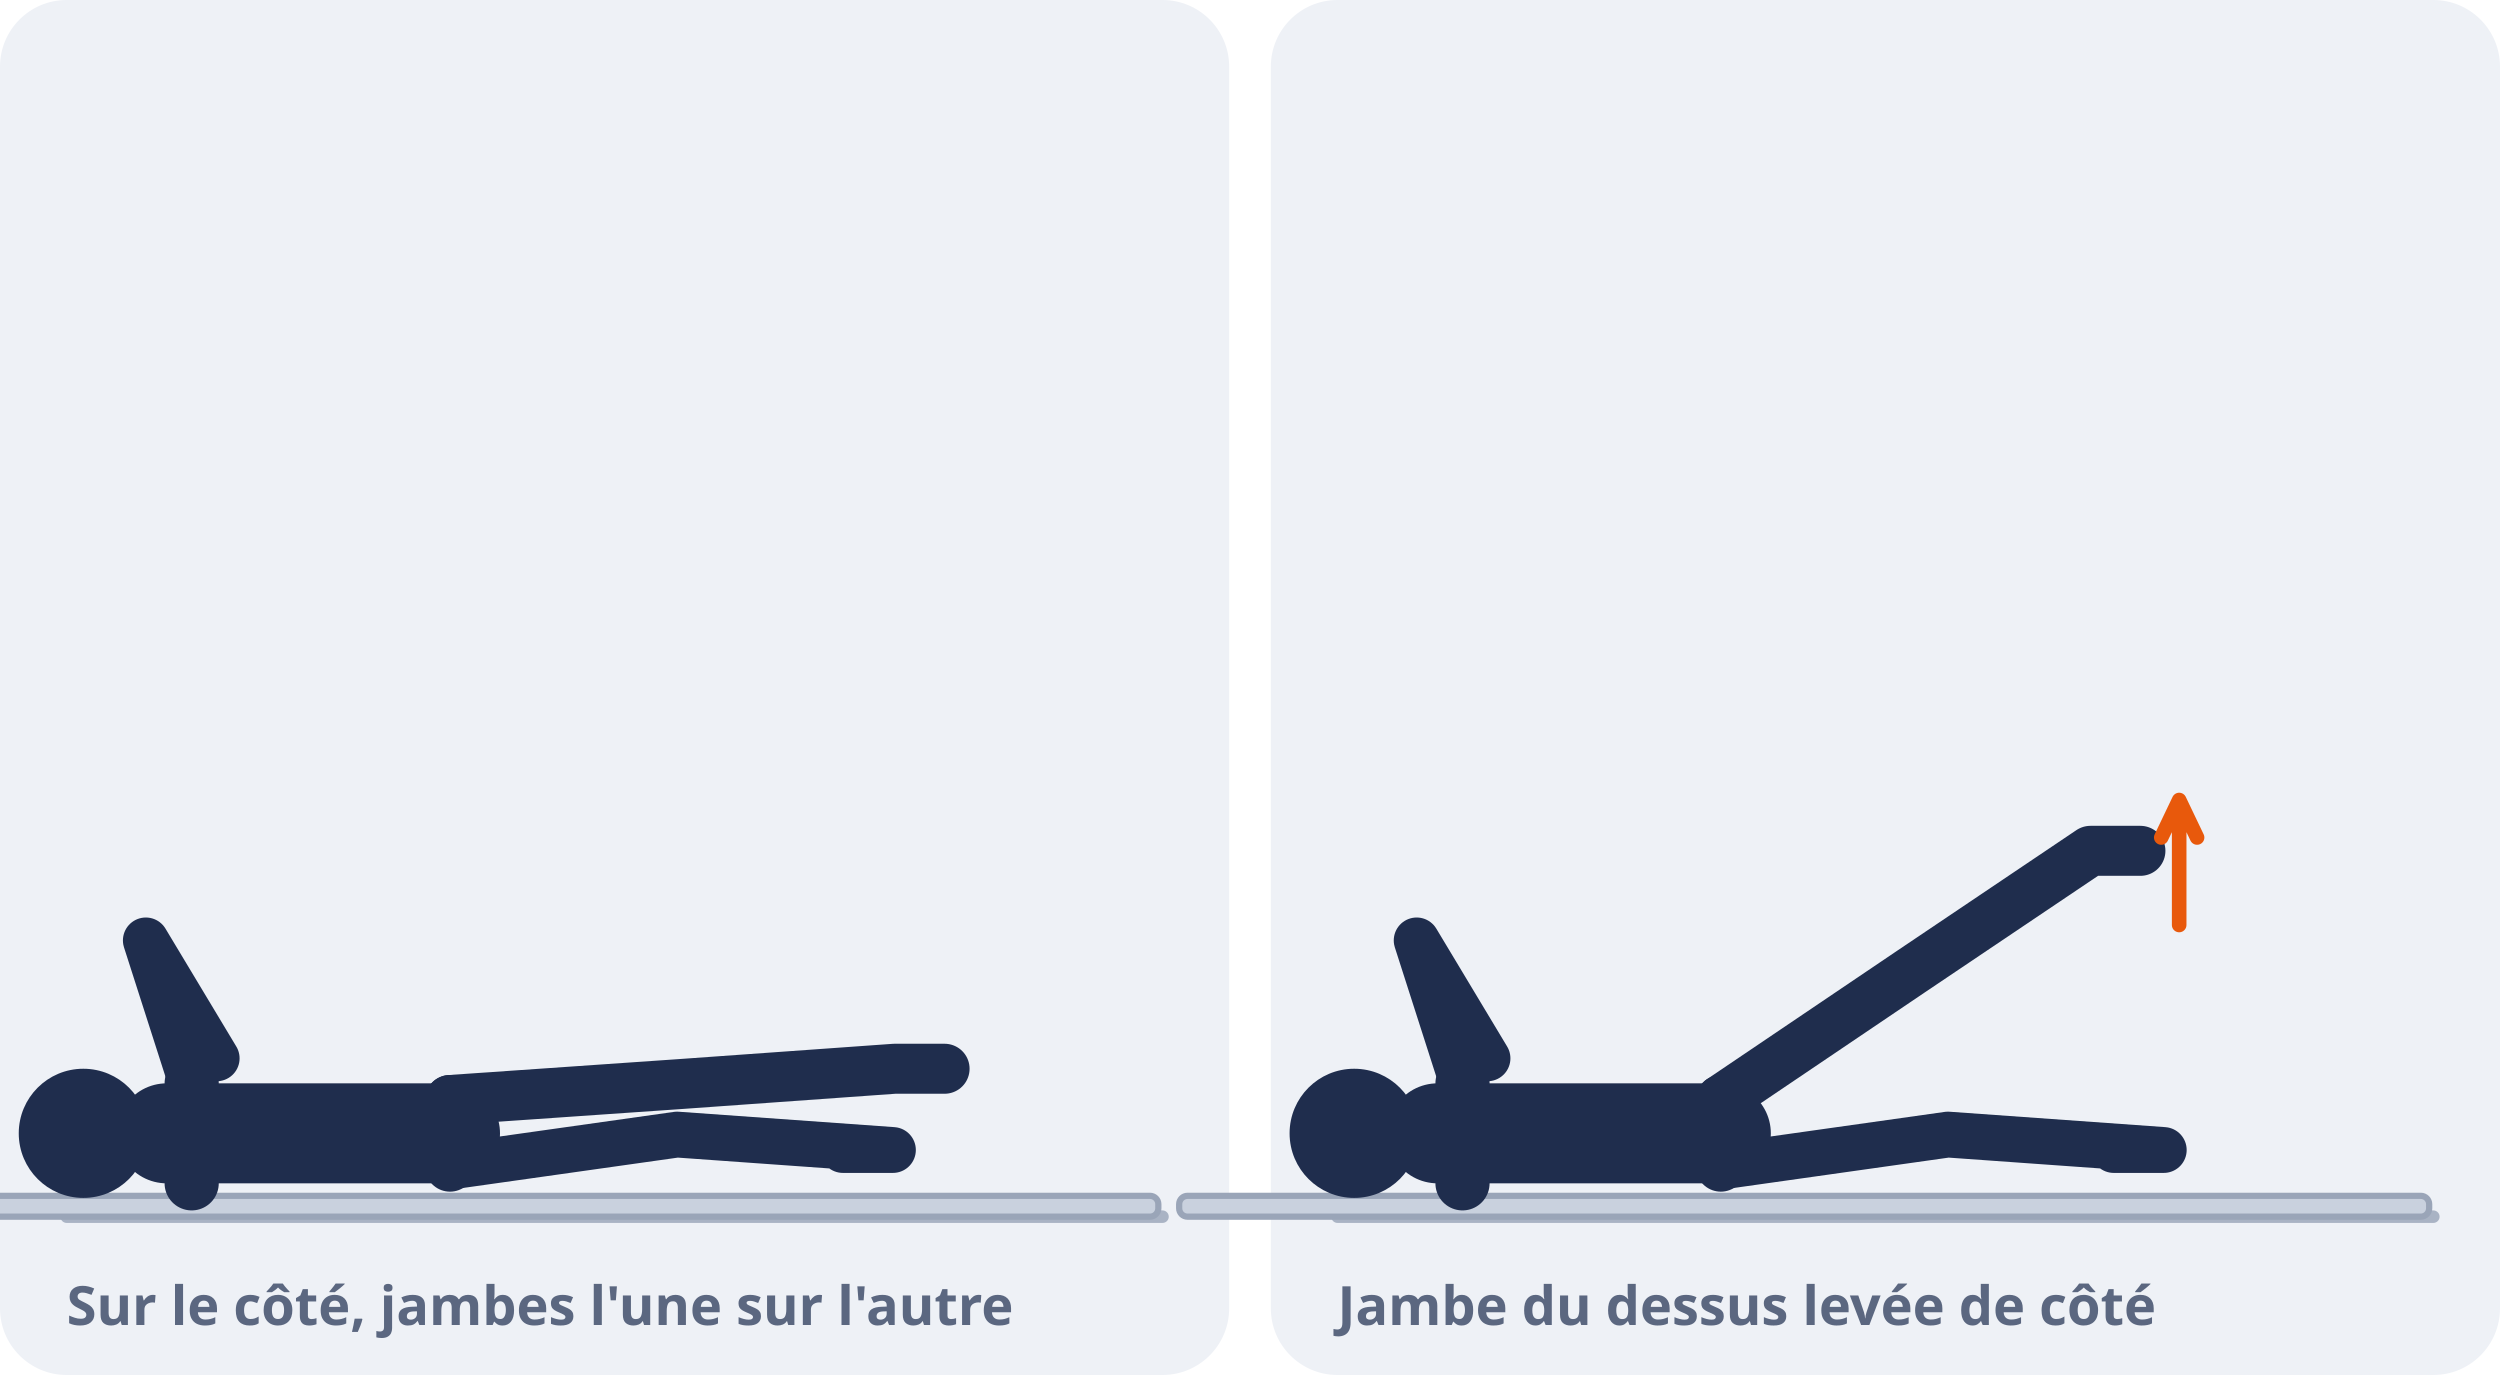
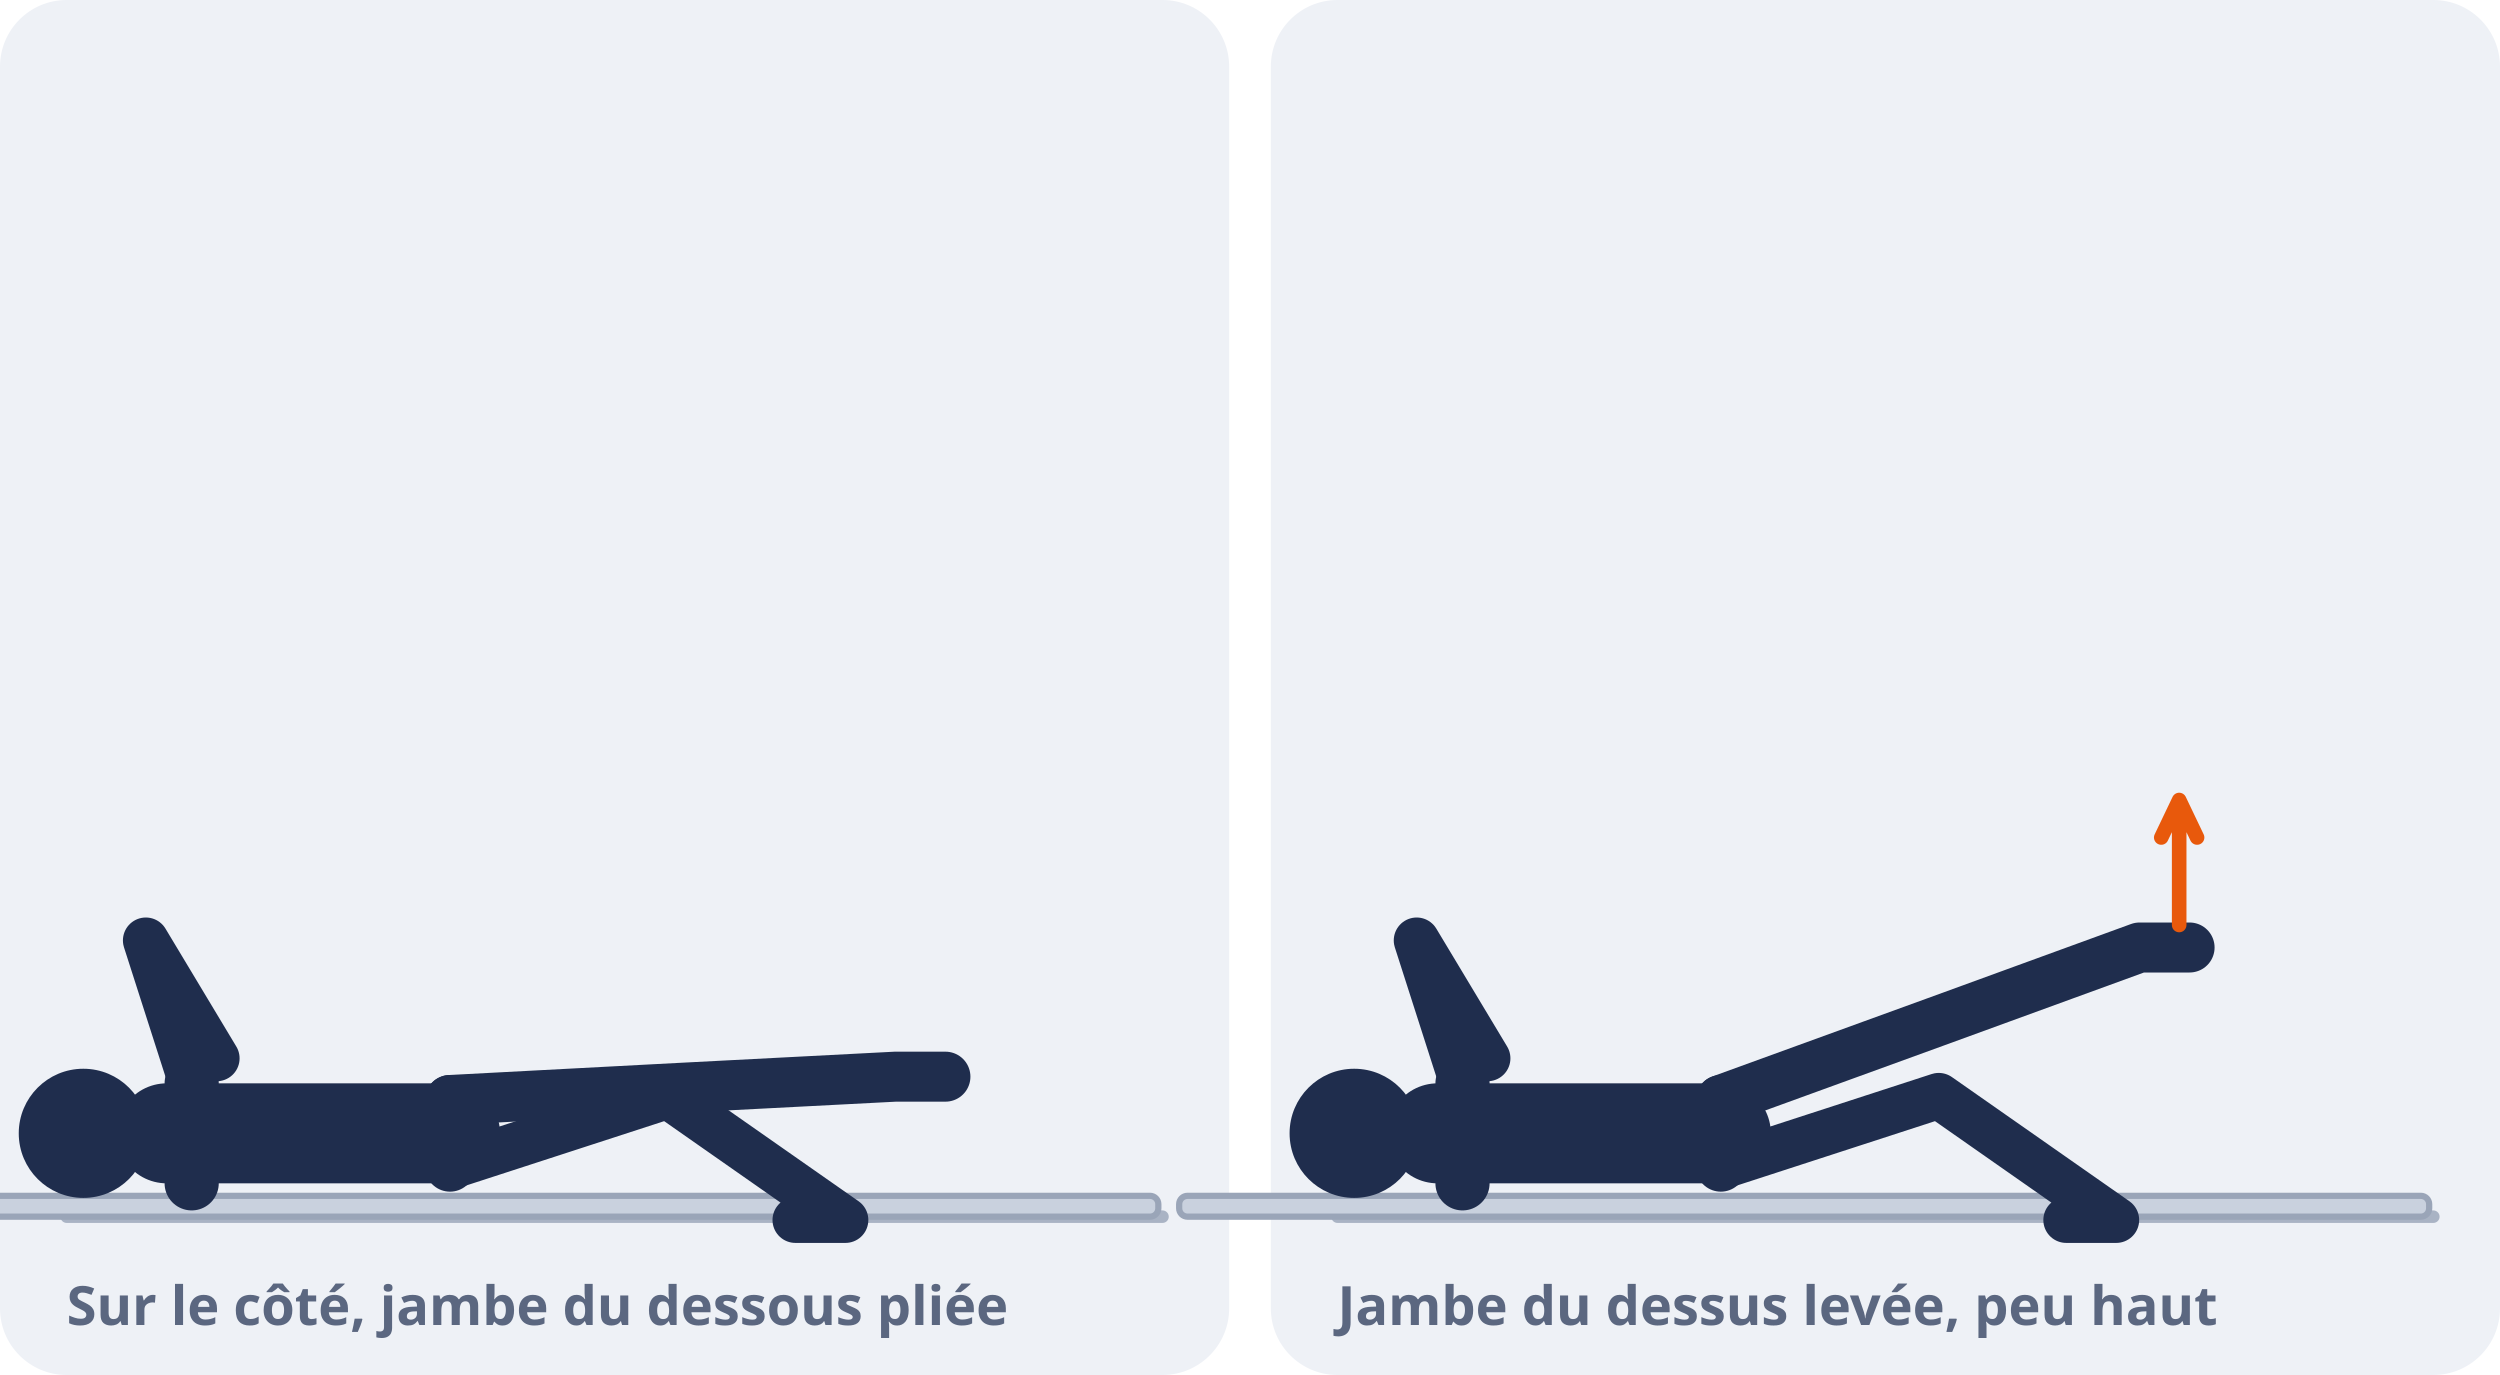
<svg xmlns="http://www.w3.org/2000/svg" viewBox="0 0 600 330" role="img" aria-labelledby="t">
  <style>.bg{fill:#eef1f6}.gr{stroke:#a9b3c4;stroke-width:3;stroke-linecap:round}.bn{stroke:#1f2d4d;fill:none;stroke-linecap:round;stroke-linejoin:round}.bf{stroke:#7f8cab;fill:none;stroke-linecap:round;stroke-linejoin:round}.bh{fill:#1f2d4d}.pr{fill:#c9d1de;stroke:#9aa5b8;stroke-width:1.5}.wb{fill:#dbe1ec}.prl{stroke:#9aa5b8;fill:none;stroke-linecap:round}.ac{stroke:#e8590c;fill:#e8590c;stroke-linecap:round}polyline.ac{fill:none}.arw{stroke:#e8590c;stroke-width:3.5;fill:none;stroke-linecap:round;stroke-linejoin:round}.arc{stroke:#e8590c;stroke-width:3;fill:none;stroke-dasharray:6 5}.tw{stroke:#e0a93c;fill:none;stroke-linecap:round;stroke-linejoin:round}.db{stroke:#4a5568}.dbi{stroke:#8793a8}.bag{fill:#3b7a57;stroke:#285a3f;stroke-width:1.5}.bagp{fill:#2f6849}.lbl{font:600 13px system-ui,sans-serif;fill:#5b6780}@media (prefers-color-scheme:dark){.bg{fill:#1b2233}.gr{stroke:#4a5670}.bn{stroke:#e8edf7}.bf{stroke:#8a97b5}.bh{fill:#e8edf7}.pr{fill:#2d3750;stroke:#4a5670}.wb{fill:#252e44}.prl{stroke:#56637f}.ac{stroke:#ff8a3d;fill:#ff8a3d}.arw,.arc{stroke:#ff8a3d}.tw{stroke:#d9b56a}.db{stroke:#b5bfd3}.dbi{stroke:#7b87a0}.lbl{fill:#9fb0cf}}</style>
  <rect class="bg" x="0" y="0" width="295" height="330" rx="16" />
  <line class="gr" x1="16" y1="292" x2="279" y2="292" />
  <rect class="pr" x="-22" y="287" width="300" height="5" rx="2" />
  <polyline class="bn" stroke-width="12" points="108,280 108,264" />
  <polyline class="bn" stroke-width="13" points="46,284 46,260" />
-   <polyline class="bn" stroke-width="11" points="108,280 162.5,272.3 214.3,276 202.3,276" />
+   <polyline class="bn" stroke-width="11" points="108,280 160.3,263 202.9,292.8 190.9,292.8" />
  <polyline class="bn" stroke-width="24" points="108,272 40,272" />
-   <polyline class="bn" stroke-width="12" points="108,264 162.9,260.2 214.7,256.5 226.7,256.5" />
+   <polyline class="bn" stroke-width="12" points="108,264 162.9,261.1 214.9,258.4 226.9,258.4" />
  <polyline class="bn" stroke-width="11" points="46,260 35,225.7 52,254" />
  <circle class="bn bh" cx="20" cy="272" r="15" />
-   <text class="lbl" x="16" y="318">Sur le côté, jambes l'une sur l'autre</text>
+   <text class="lbl" x="16" y="318">Sur le côté, jambe du dessous pliée</text>
  <rect class="bg" x="305" y="0" width="295" height="330" rx="16" />
  <line class="gr" x1="321" y1="292" x2="584" y2="292" />
  <rect class="pr" x="283" y="287" width="300" height="5" rx="2" />
  <polyline class="bn" stroke-width="12" points="413,280 413,264" />
  <polyline class="bn" stroke-width="13" points="351,284 351,260" />
-   <polyline class="bn" stroke-width="11" points="413,280 467.5,272.3 519.3,276 507.3,276" />
+   <polyline class="bn" stroke-width="11" points="413,280 465.3,263 507.9,292.8 495.9,292.8" />
  <polyline class="bn" stroke-width="24" points="413,272 345,272" />
-   <polyline class="bn" stroke-width="12" points="413,264 458.6,233.2 501.7,204.2 513.7,204.2" />
+   <polyline class="bn" stroke-width="12" points="413,264 464.7,245.2 513.5,227.4 525.5,227.4" />
  <polyline class="bn" stroke-width="11" points="351,260 340,225.7 357,254" />
  <circle class="bn bh" cx="325" cy="272" r="15" />
  <path class="arw" d="M523,222 L523,192 M527.3,201 L523,192 L518.7,201" />
-   <text class="lbl" x="321" y="318">Jambe du dessus levée de côté</text>
+   <text class="lbl" x="321" y="318">Jambe du dessus levée, peu haut</text>
</svg>
